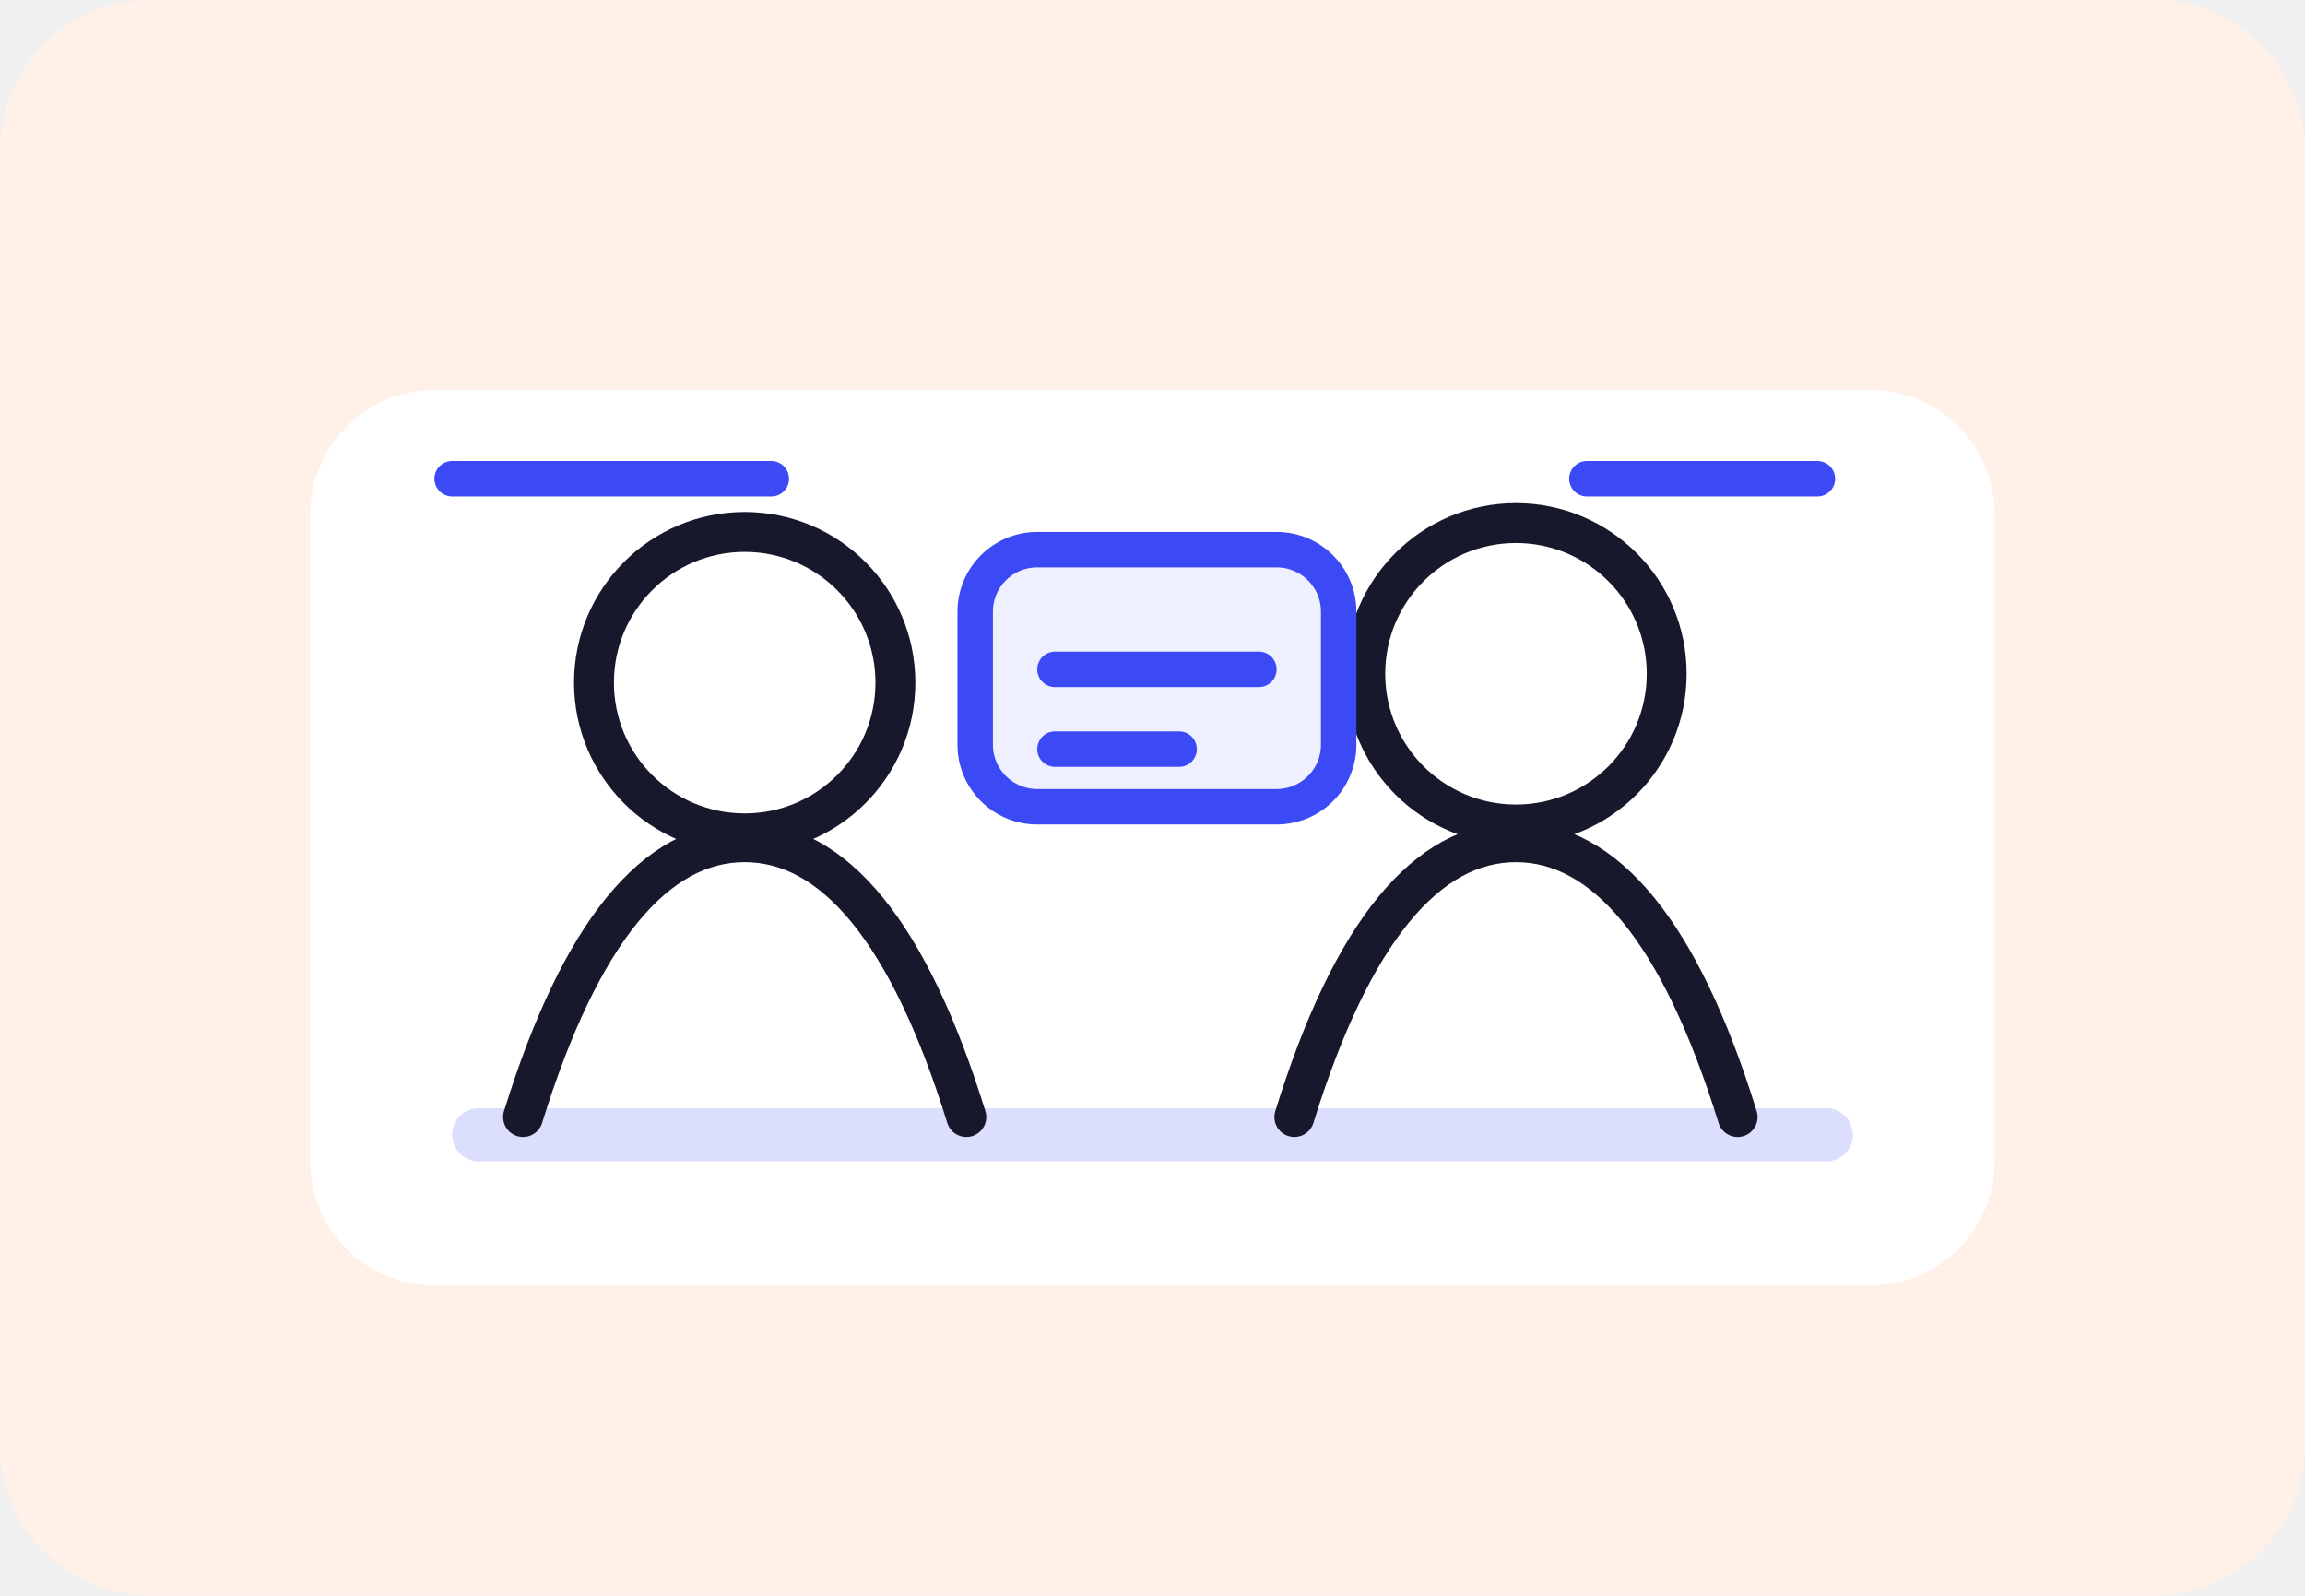
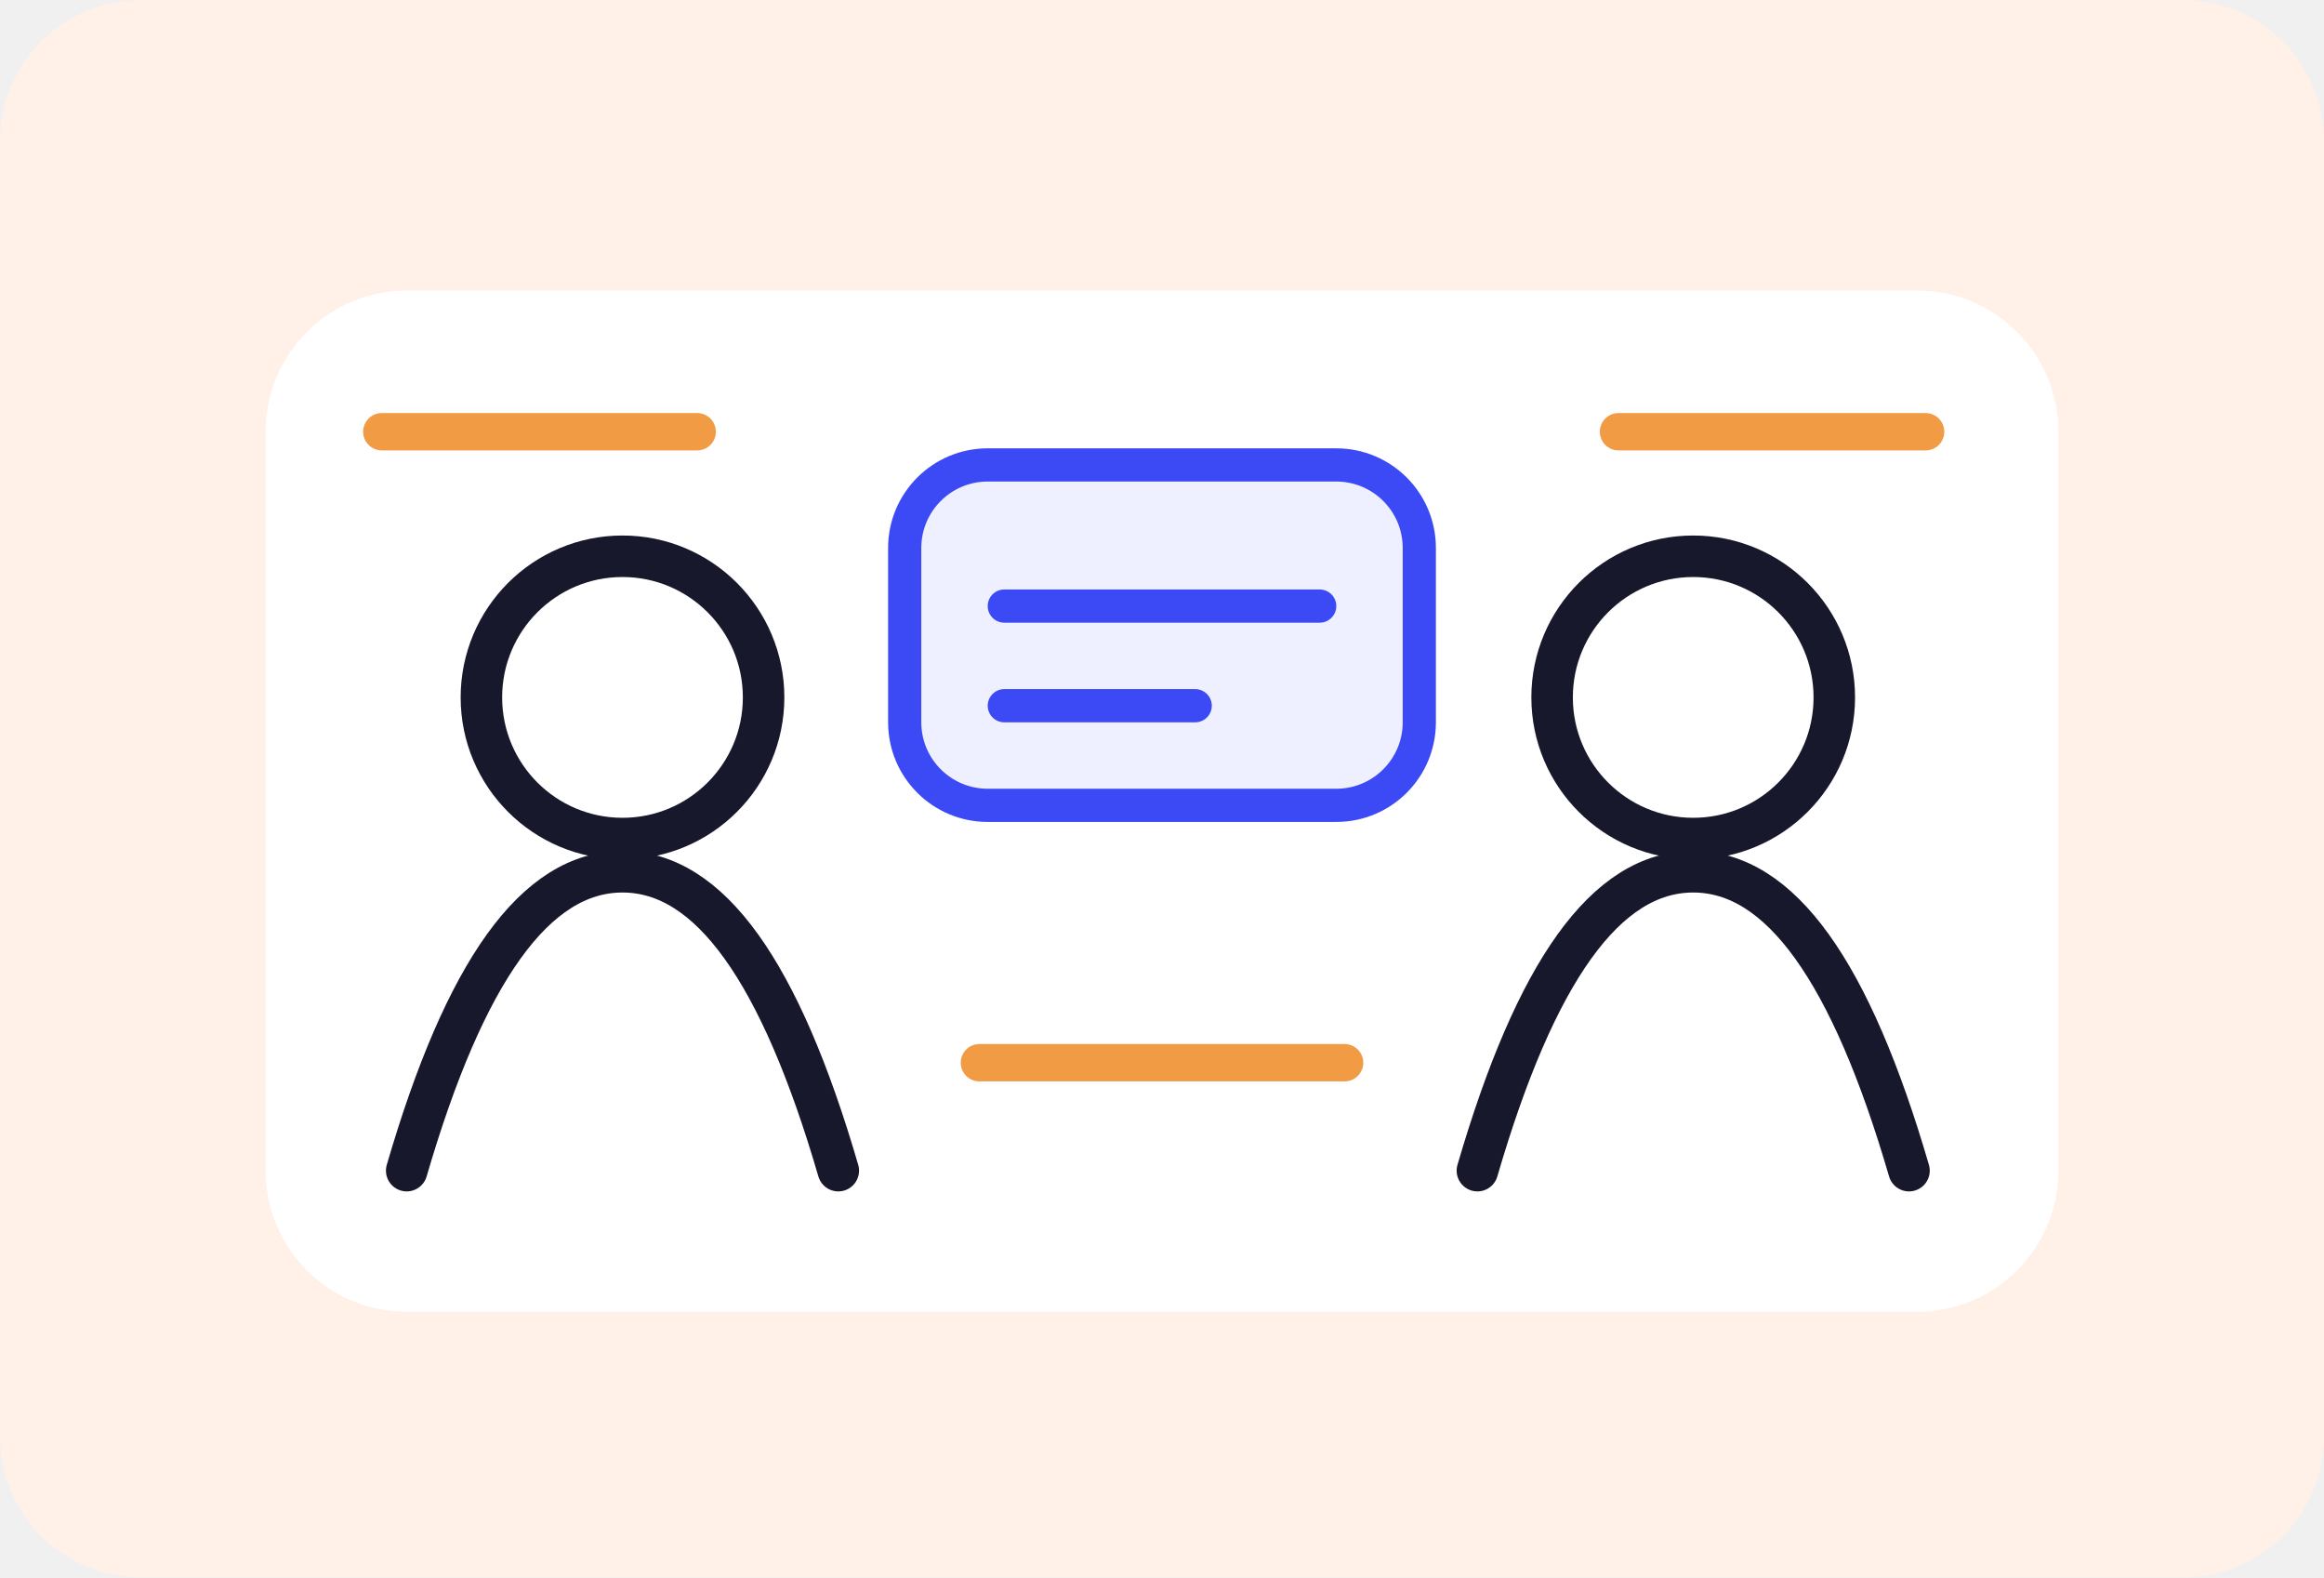
- <svg xmlns="http://www.w3.org/2000/svg" viewBox="0 0 520 360" role="img" aria-label="Adults in a modern work setting">
-   <rect width="520" height="360" rx="34" fill="#FFF0E8" />
-   <rect x="70" y="88" width="380" height="202" rx="28" fill="#fff" />
-   <path d="M108 256h304" stroke="#3C4AF5" stroke-width="12" stroke-linecap="round" opacity=".18" />
-   <g fill="none" stroke="#17182B" stroke-linecap="round" stroke-linejoin="round" stroke-width="9">
-     <circle cx="168" cy="154" r="34" />
-     <path d="M118 252c13-42 30-62 50-62s37 20 50 62" />
-     <circle cx="342" cy="152" r="34" />
-     <path d="M292 252c13-42 30-62 50-62s37 20 50 62" />
+ <svg xmlns="http://www.w3.org/2000/svg" viewBox="0 0 560 380" role="img" aria-label="Adults discussing work in a studio">
+   <rect width="560" height="380" rx="34" fill="#FFF0E8" />
+   <rect x="64" y="70" width="432" height="246" rx="34" fill="#fff" />
+   <rect x="218" y="112" width="124" height="82" rx="20" fill="#EEF0FF" stroke="#3C4AF5" stroke-width="8" />
+   <path d="M242 146h76M242 170h46" stroke="#3C4AF5" stroke-width="8" stroke-linecap="round" />
+   <g fill="none" stroke="#17182B" stroke-linecap="round" stroke-linejoin="round" stroke-width="10">
+     <circle cx="150" cy="168" r="34" />
+     <path d="M98 282c14-48 31-72 52-72s38 24 52 72" />
+     <circle cx="408" cy="168" r="34" />
+     <path d="M356 282c14-48 31-72 52-72s38 24 52 72" />
  </g>
-   <rect x="220" y="124" width="82" height="58" rx="14" fill="#EEF0FF" stroke="#3C4AF5" stroke-width="8" />
-   <path d="M238 151h46M238 169h28M102 108h72M358 108h52" stroke="#3C4AF5" stroke-width="8" stroke-linecap="round" />
+   <path d="M92 104h76M390 104h74M236 256h88" stroke="#F19B45" stroke-width="9" stroke-linecap="round" />
</svg>
